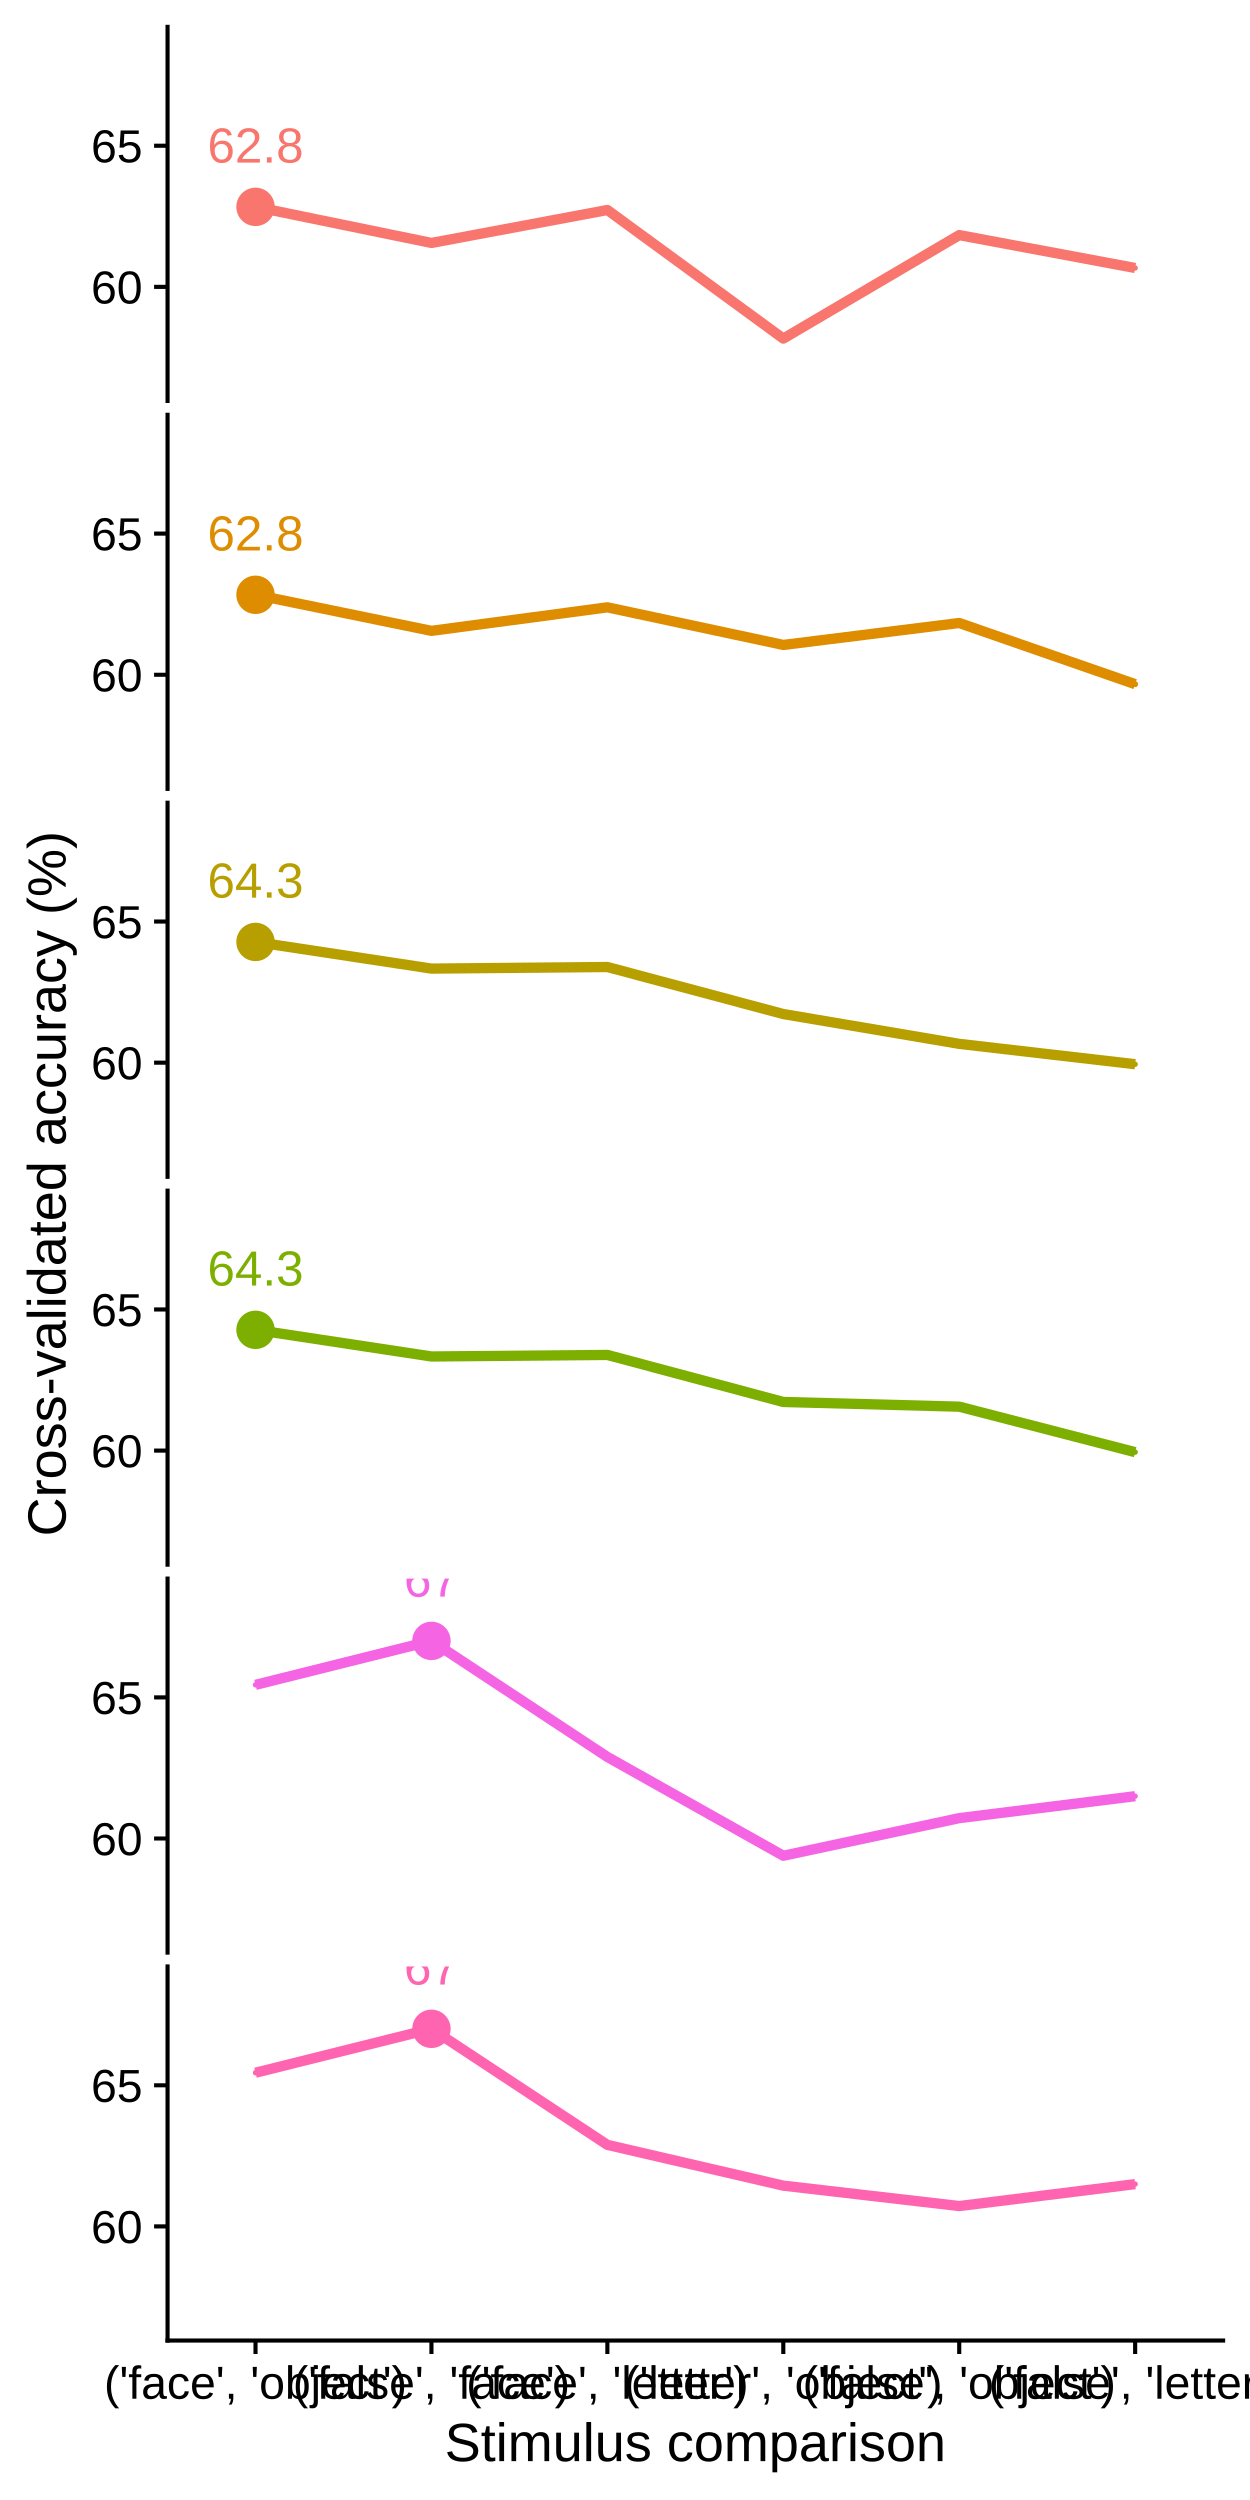
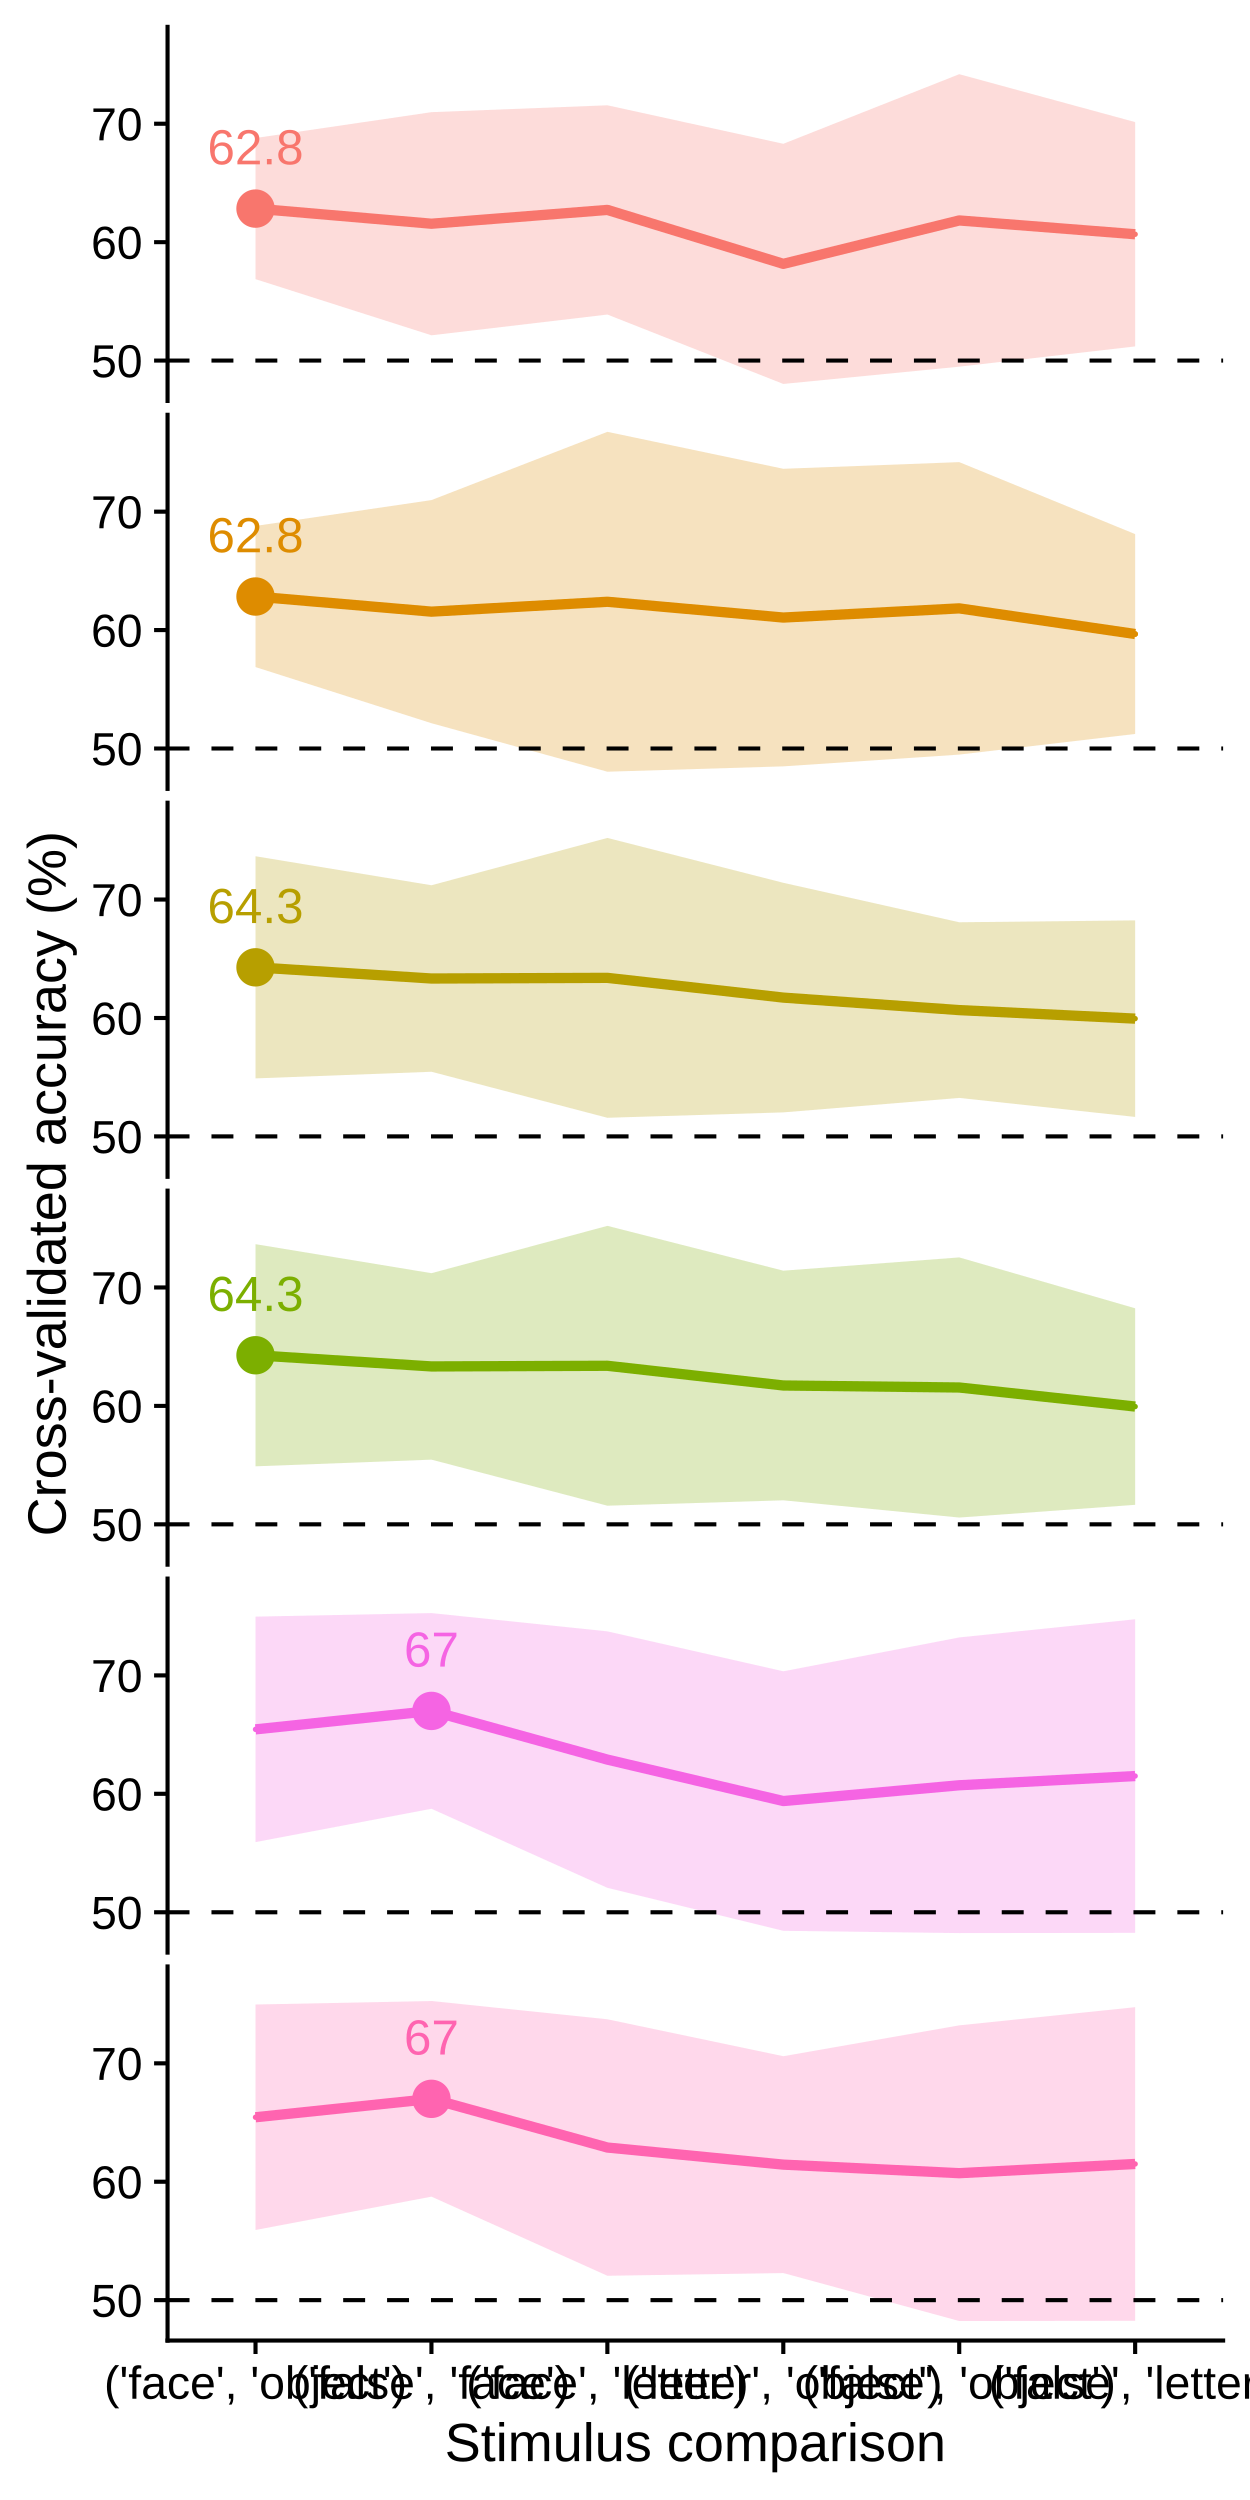
<svg xmlns="http://www.w3.org/2000/svg" class="svglite" width="324.00pt" height="648.00pt" viewBox="0 0 324.00 648.00">
  <defs>
    <style type="text/css">
    .svglite line, .svglite polyline, .svglite polygon, .svglite path, .svglite rect, .svglite circle {
      fill: none;
      stroke: #000000;
      stroke-linecap: round;
      stroke-linejoin: round;
      stroke-miterlimit: 10.00;
    }
    .svglite text {
      white-space: pre;
    }
  </style>
  </defs>
  <rect width="100%" height="100%" style="stroke: none; fill: none;" />
  <defs>
    <clipPath id="cpMC4wMHwzMjQuMDB8MC4wMHw2NDguMDA=">
      <rect x="0.00" y="0.00" width="324.00" height="648.00" />
    </clipPath>
  </defs>
  <g clip-path="url(#cpMC4wMHwzMjQuMDB8MC4wMHw2NDguMDA=)">
</g>
  <defs>
    <clipPath id="cpNDMuNDN8MzE3LjAzfDYuOTd8MTAzLjky">
      <rect x="43.43" y="6.97" width="273.60" height="96.95" />
    </clipPath>
  </defs>
  <g clip-path="url(#cpNDMuNDN8MzE3LjAzfDYuOTd8MTAzLjky)">
-     <polyline points="66.23,53.62 111.83,62.97 157.43,54.43 203.03,87.76 248.63,60.94 294.23,69.47 " style="stroke-width: 2.67; stroke: #F8766D; stroke-linecap: butt;" />
-     <circle cx="157.43" cy="54.43" r="0.35" style="stroke-width: 0.71; stroke: #F8766D; fill: #F8766D;" />
-     <circle cx="66.23" cy="53.62" r="4.62" style="stroke-width: 0.71; stroke: #F8766D; fill: #F8766D;" />
-     <circle cx="294.23" cy="69.47" r="0.35" style="stroke-width: 0.71; stroke: #F8766D; fill: #F8766D;" />
-     <circle cx="248.63" cy="60.94" r="0.35" style="stroke-width: 0.71; stroke: #F8766D; fill: #F8766D;" />
-     <circle cx="111.83" cy="62.97" r="0.35" style="stroke-width: 0.71; stroke: #F8766D; fill: #F8766D;" />
-     <circle cx="203.03" cy="87.76" r="0.35" style="stroke-width: 0.71; stroke: #F8766D; fill: #F8766D;" />
-     <text x="66.23" y="42.14" text-anchor="middle" style="font-size: 12.80px;fill: #F8766D; font-family: &quot;Arial&quot;;" textLength="24.90px" lengthAdjust="spacingAndGlyphs">62.8</text>
+     <polygon points="66.23,35.77 111.83,29.07 157.43,27.29 203.03,37.27 248.63,19.23 294.23,31.65 294.23,89.79 248.63,95.04 203.03,99.52 157.43,81.53 111.83,86.91 66.23,72.36 " style="stroke-width: 0.00; stroke: none; stroke-linecap: butt; fill: #F8766D; fill-opacity: 0.25;" />
+     <polyline points="66.23,35.77 111.83,29.07 157.43,27.29 203.03,37.27 248.63,19.23 294.23,31.65 " style="stroke-width: 1.07; stroke: none; stroke-linecap: butt;" />
+     <polyline points="294.23,89.79 248.63,95.04 203.03,99.52 157.43,81.53 111.83,86.91 66.23,72.36 " style="stroke-width: 1.07; stroke: none; stroke-linecap: butt;" />
+     <polyline points="66.23,54.07 111.83,57.99 157.43,54.41 203.03,68.39 248.63,57.14 294.23,60.72 " style="stroke-width: 2.67; stroke: #F8766D; stroke-linecap: butt;" />
+     <circle cx="157.43" cy="54.41" r="0.35" style="stroke-width: 0.71; stroke: #F8766D; fill: #F8766D;" />
+     <circle cx="66.23" cy="54.07" r="4.62" style="stroke-width: 0.71; stroke: #F8766D; fill: #F8766D;" />
+     <circle cx="294.23" cy="60.72" r="0.35" style="stroke-width: 0.71; stroke: #F8766D; fill: #F8766D;" />
+     <circle cx="248.63" cy="57.14" r="0.35" style="stroke-width: 0.71; stroke: #F8766D; fill: #F8766D;" />
+     <circle cx="111.83" cy="57.99" r="0.35" style="stroke-width: 0.71; stroke: #F8766D; fill: #F8766D;" />
+     <circle cx="203.03" cy="68.39" r="0.35" style="stroke-width: 0.71; stroke: #F8766D; fill: #F8766D;" />
+     <text x="66.23" y="42.59" text-anchor="middle" style="font-size: 12.80px;fill: #F8766D; font-family: &quot;Arial&quot;;" textLength="24.90px" lengthAdjust="spacingAndGlyphs">62.8</text>
+     <line x1="43.43" y1="93.46" x2="317.03" y2="93.46" style="stroke-width: 1.07; stroke-dasharray: 5.69,5.69; stroke-linecap: butt;" />
  </g>
  <g clip-path="url(#cpMC4wMHwzMjQuMDB8MC4wMHw2NDguMDA=)">
</g>
  <defs>
    <clipPath id="cpNDMuNDN8MzE3LjAzfDEwNy41MnwyMDQuNDc=">
      <rect x="43.43" y="107.52" width="273.60" height="96.95" />
    </clipPath>
  </defs>
  <g clip-path="url(#cpNDMuNDN8MzE3LjAzfDEwNy41MnwyMDQuNDc=)">
-     <polyline points="66.23,154.17 111.83,163.52 157.43,157.42 203.03,167.17 248.63,161.48 294.23,177.34 294.23,177.34 294.23,177.34 " style="stroke-width: 2.67; stroke: #DE8C00; stroke-linecap: butt;" />
-     <circle cx="66.23" cy="154.17" r="4.62" style="stroke-width: 0.71; stroke: #DE8C00; fill: #DE8C00;" />
-     <circle cx="248.63" cy="161.48" r="0.35" style="stroke-width: 0.71; stroke: #DE8C00; fill: #DE8C00;" />
-     <circle cx="294.23" cy="177.34" r="0.35" style="stroke-width: 0.71; stroke: #DE8C00; fill: #DE8C00;" />
-     <circle cx="294.23" cy="177.34" r="0.35" style="stroke-width: 0.71; stroke: #DE8C00; fill: #DE8C00;" />
-     <circle cx="294.23" cy="177.34" r="0.35" style="stroke-width: 0.71; stroke: #DE8C00; fill: #DE8C00;" />
-     <circle cx="111.83" cy="163.52" r="0.35" style="stroke-width: 0.71; stroke: #DE8C00; fill: #DE8C00;" />
-     <circle cx="203.03" cy="167.17" r="0.35" style="stroke-width: 0.71; stroke: #DE8C00; fill: #DE8C00;" />
-     <circle cx="157.43" cy="157.42" r="0.35" style="stroke-width: 0.71; stroke: #DE8C00; fill: #DE8C00;" />
-     <text x="66.23" y="142.69" text-anchor="middle" style="font-size: 12.80px;fill: #DE8C00; font-family: &quot;Arial&quot;;" textLength="24.90px" lengthAdjust="spacingAndGlyphs">62.8</text>
+     <polygon points="66.23,136.32 111.83,129.62 157.43,111.93 203.03,121.51 248.63,119.78 294.23,138.44 294.23,138.44 294.23,138.44 294.23,190.24 294.23,190.24 294.23,190.24 248.63,195.59 203.03,198.64 157.43,200.03 111.83,187.46 66.23,172.91 " style="stroke-width: 0.00; stroke: none; stroke-linecap: butt; fill: #DE8C00; fill-opacity: 0.25;" />
+     <polyline points="66.23,136.32 111.83,129.62 157.43,111.93 203.03,121.51 248.63,119.78 294.23,138.44 294.23,138.44 294.23,138.44 " style="stroke-width: 1.07; stroke: none; stroke-linecap: butt;" />
+     <polyline points="294.23,190.24 294.23,190.24 294.23,190.24 248.63,195.59 203.03,198.64 157.43,200.03 111.83,187.46 66.23,172.91 " style="stroke-width: 1.07; stroke: none; stroke-linecap: butt;" />
+     <polyline points="66.23,154.62 111.83,158.54 157.43,155.98 203.03,160.07 248.63,157.69 294.23,164.34 294.23,164.34 294.23,164.34 " style="stroke-width: 2.67; stroke: #DE8C00; stroke-linecap: butt;" />
+     <circle cx="66.23" cy="154.62" r="4.62" style="stroke-width: 0.71; stroke: #DE8C00; fill: #DE8C00;" />
+     <circle cx="248.63" cy="157.69" r="0.35" style="stroke-width: 0.71; stroke: #DE8C00; fill: #DE8C00;" />
+     <circle cx="294.23" cy="164.34" r="0.35" style="stroke-width: 0.71; stroke: #DE8C00; fill: #DE8C00;" />
+     <circle cx="294.23" cy="164.34" r="0.35" style="stroke-width: 0.71; stroke: #DE8C00; fill: #DE8C00;" />
+     <circle cx="294.23" cy="164.34" r="0.35" style="stroke-width: 0.71; stroke: #DE8C00; fill: #DE8C00;" />
+     <circle cx="111.83" cy="158.54" r="0.35" style="stroke-width: 0.71; stroke: #DE8C00; fill: #DE8C00;" />
+     <circle cx="203.03" cy="160.07" r="0.35" style="stroke-width: 0.71; stroke: #DE8C00; fill: #DE8C00;" />
+     <circle cx="157.43" cy="155.98" r="0.35" style="stroke-width: 0.71; stroke: #DE8C00; fill: #DE8C00;" />
+     <text x="66.23" y="143.14" text-anchor="middle" style="font-size: 12.80px;fill: #DE8C00; font-family: &quot;Arial&quot;;" textLength="24.90px" lengthAdjust="spacingAndGlyphs">62.8</text>
+     <line x1="43.43" y1="194.01" x2="317.03" y2="194.01" style="stroke-width: 1.07; stroke-dasharray: 5.69,5.69; stroke-linecap: butt;" />
  </g>
  <g clip-path="url(#cpMC4wMHwzMjQuMDB8MC4wMHw2NDguMDA=)">
</g>
  <defs>
    <clipPath id="cpNDMuNDN8MzE3LjAzfDIwOC4wN3wzMDUuMDI=">
      <rect x="43.43" y="208.07" width="273.60" height="96.95" />
    </clipPath>
  </defs>
  <g clip-path="url(#cpNDMuNDN8MzE3LjAzfDIwOC4wN3wzMDUuMDI=)">
-     <polyline points="66.23,244.15 111.83,251.06 157.43,250.65 203.03,262.84 248.63,270.57 294.23,275.85 " style="stroke-width: 2.67; stroke: #B79F00; stroke-linecap: butt;" />
-     <circle cx="203.03" cy="262.84" r="0.35" style="stroke-width: 0.71; stroke: #B79F00; fill: #B79F00;" />
-     <circle cx="294.23" cy="275.85" r="0.35" style="stroke-width: 0.71; stroke: #B79F00; fill: #B79F00;" />
-     <circle cx="248.63" cy="270.57" r="0.35" style="stroke-width: 0.71; stroke: #B79F00; fill: #B79F00;" />
-     <circle cx="157.43" cy="250.65" r="0.35" style="stroke-width: 0.71; stroke: #B79F00; fill: #B79F00;" />
-     <circle cx="66.23" cy="244.15" r="4.62" style="stroke-width: 0.71; stroke: #B79F00; fill: #B79F00;" />
-     <circle cx="111.83" cy="251.06" r="0.35" style="stroke-width: 0.71; stroke: #B79F00; fill: #B79F00;" />
-     <text x="66.23" y="232.67" text-anchor="middle" style="font-size: 12.80px;fill: #B79F00; font-family: &quot;Arial&quot;;" textLength="24.90px" lengthAdjust="spacingAndGlyphs">64.3</text>
+     <polygon points="66.23,221.94 111.83,229.46 157.43,217.19 203.03,228.82 248.63,239.05 294.23,238.56 294.23,289.51 248.63,284.58 203.03,288.33 157.43,289.73 111.83,277.80 66.23,279.52 " style="stroke-width: 0.00; stroke: none; stroke-linecap: butt; fill: #B79F00; fill-opacity: 0.25;" />
+     <polyline points="66.23,221.94 111.83,229.46 157.43,217.19 203.03,228.82 248.63,239.05 294.23,238.56 " style="stroke-width: 1.07; stroke: none; stroke-linecap: butt;" />
+     <polyline points="294.23,289.51 248.63,284.58 203.03,288.33 157.43,289.73 111.83,277.80 66.23,279.52 " style="stroke-width: 1.07; stroke: none; stroke-linecap: butt;" />
+     <polyline points="66.23,250.73 111.83,253.63 157.43,253.46 203.03,258.58 248.63,261.82 294.23,264.03 " style="stroke-width: 2.67; stroke: #B79F00; stroke-linecap: butt;" />
+     <circle cx="203.03" cy="258.58" r="0.35" style="stroke-width: 0.71; stroke: #B79F00; fill: #B79F00;" />
+     <circle cx="294.23" cy="264.03" r="0.35" style="stroke-width: 0.71; stroke: #B79F00; fill: #B79F00;" />
+     <circle cx="248.63" cy="261.82" r="0.35" style="stroke-width: 0.71; stroke: #B79F00; fill: #B79F00;" />
+     <circle cx="157.43" cy="253.46" r="0.35" style="stroke-width: 0.71; stroke: #B79F00; fill: #B79F00;" />
+     <circle cx="66.23" cy="250.73" r="4.62" style="stroke-width: 0.71; stroke: #B79F00; fill: #B79F00;" />
+     <circle cx="111.83" cy="253.63" r="0.35" style="stroke-width: 0.71; stroke: #B79F00; fill: #B79F00;" />
+     <text x="66.23" y="239.26" text-anchor="middle" style="font-size: 12.80px;fill: #B79F00; font-family: &quot;Arial&quot;;" textLength="24.90px" lengthAdjust="spacingAndGlyphs">64.3</text>
+     <line x1="43.43" y1="294.56" x2="317.03" y2="294.56" style="stroke-width: 1.07; stroke-dasharray: 5.69,5.69; stroke-linecap: butt;" />
  </g>
  <g clip-path="url(#cpMC4wMHwzMjQuMDB8MC4wMHw2NDguMDA=)">
</g>
  <defs>
    <clipPath id="cpNDMuNDN8MzE3LjAzfDMwOC42Mnw0MDUuNTc=">
      <rect x="43.43" y="308.62" width="273.60" height="96.95" />
    </clipPath>
  </defs>
  <g clip-path="url(#cpNDMuNDN8MzE3LjAzfDMwOC42Mnw0MDUuNTc=)">
-     <polyline points="66.23,344.69 111.83,351.60 157.43,351.20 203.03,363.39 248.63,364.61 294.23,376.40 " style="stroke-width: 2.67; stroke: #7CAF00; stroke-linecap: butt;" />
-     <circle cx="248.63" cy="364.61" r="0.35" style="stroke-width: 0.71; stroke: #7CAF00; fill: #7CAF00;" />
-     <circle cx="203.03" cy="363.39" r="0.35" style="stroke-width: 0.71; stroke: #7CAF00; fill: #7CAF00;" />
-     <circle cx="294.23" cy="376.40" r="0.35" style="stroke-width: 0.71; stroke: #7CAF00; fill: #7CAF00;" />
-     <circle cx="157.43" cy="351.20" r="0.35" style="stroke-width: 0.71; stroke: #7CAF00; fill: #7CAF00;" />
-     <circle cx="66.23" cy="344.69" r="4.62" style="stroke-width: 0.71; stroke: #7CAF00; fill: #7CAF00;" />
-     <circle cx="111.83" cy="351.60" r="0.35" style="stroke-width: 0.71; stroke: #7CAF00; fill: #7CAF00;" />
-     <text x="66.23" y="333.22" text-anchor="middle" style="font-size: 12.80px;fill: #7CAF00; font-family: &quot;Arial&quot;;" textLength="24.90px" lengthAdjust="spacingAndGlyphs">64.3</text>
+     <polygon points="66.23,322.49 111.83,330.01 157.43,317.74 203.03,329.36 248.63,325.92 294.23,339.11 294.23,390.05 248.63,393.35 203.03,388.88 157.43,390.28 111.83,378.34 66.23,380.07 " style="stroke-width: 0.00; stroke: none; stroke-linecap: butt; fill: #7CAF00; fill-opacity: 0.25;" />
+     <polyline points="66.23,322.49 111.83,330.01 157.43,317.74 203.03,329.36 248.63,325.92 294.23,339.11 " style="stroke-width: 1.07; stroke: none; stroke-linecap: butt;" />
+     <polyline points="294.23,390.05 248.63,393.35 203.03,388.88 157.43,390.28 111.83,378.34 66.23,380.07 " style="stroke-width: 1.07; stroke: none; stroke-linecap: butt;" />
+     <polyline points="66.23,351.28 111.83,354.18 157.43,354.01 203.03,359.12 248.63,359.64 294.23,364.58 " style="stroke-width: 2.67; stroke: #7CAF00; stroke-linecap: butt;" />
+     <circle cx="248.63" cy="359.64" r="0.35" style="stroke-width: 0.71; stroke: #7CAF00; fill: #7CAF00;" />
+     <circle cx="203.03" cy="359.12" r="0.35" style="stroke-width: 0.71; stroke: #7CAF00; fill: #7CAF00;" />
+     <circle cx="294.23" cy="364.58" r="0.35" style="stroke-width: 0.71; stroke: #7CAF00; fill: #7CAF00;" />
+     <circle cx="157.43" cy="354.01" r="0.35" style="stroke-width: 0.71; stroke: #7CAF00; fill: #7CAF00;" />
+     <circle cx="66.23" cy="351.28" r="4.62" style="stroke-width: 0.71; stroke: #7CAF00; fill: #7CAF00;" />
+     <circle cx="111.83" cy="354.18" r="0.35" style="stroke-width: 0.71; stroke: #7CAF00; fill: #7CAF00;" />
+     <text x="66.23" y="339.80" text-anchor="middle" style="font-size: 12.80px;fill: #7CAF00; font-family: &quot;Arial&quot;;" textLength="24.90px" lengthAdjust="spacingAndGlyphs">64.3</text>
+     <line x1="43.43" y1="395.11" x2="317.03" y2="395.11" style="stroke-width: 1.07; stroke-dasharray: 5.69,5.69; stroke-linecap: butt;" />
  </g>
  <g clip-path="url(#cpMC4wMHwzMjQuMDB8MC4wMHw2NDguMDA=)">
</g>
  <defs>
    <clipPath id="cpNDMuNDN8MzE3LjAzfDQwOS4xN3w1MDYuMTE=">
      <rect x="43.43" y="409.17" width="273.60" height="96.95" />
    </clipPath>
  </defs>
  <g clip-path="url(#cpNDMuNDN8MzE3LjAzfDQwOS4xN3w1MDYuMTE=)">
-     <polyline points="66.23,436.71 111.83,425.32 157.43,455.40 157.43,455.40 203.03,481.01 248.63,471.26 294.23,465.57 " style="stroke-width: 2.67; stroke: #F564E3; stroke-linecap: butt;" />
-     <circle cx="157.43" cy="455.40" r="0.35" style="stroke-width: 0.71; stroke: #F564E3; fill: #F564E3;" />
-     <circle cx="157.43" cy="455.40" r="0.35" style="stroke-width: 0.71; stroke: #F564E3; fill: #F564E3;" />
-     <circle cx="203.03" cy="481.01" r="0.35" style="stroke-width: 0.71; stroke: #F564E3; fill: #F564E3;" />
-     <circle cx="294.23" cy="465.57" r="0.35" style="stroke-width: 0.71; stroke: #F564E3; fill: #F564E3;" />
-     <circle cx="111.83" cy="425.32" r="4.62" style="stroke-width: 0.71; stroke: #F564E3; fill: #F564E3;" />
-     <circle cx="248.63" cy="471.26" r="0.35" style="stroke-width: 0.71; stroke: #F564E3; fill: #F564E3;" />
-     <circle cx="66.23" cy="436.71" r="0.35" style="stroke-width: 0.71; stroke: #F564E3; fill: #F564E3;" />
-     <text x="111.83" y="413.85" text-anchor="middle" style="font-size: 12.80px;fill: #F564E3; font-family: &quot;Arial&quot;;" textLength="14.23px" lengthAdjust="spacingAndGlyphs">67</text>
+     <polygon points="66.23,419.03 111.83,418.11 157.43,422.85 157.43,422.85 203.03,433.20 248.63,424.42 294.23,419.71 294.23,501.00 248.63,501.06 203.03,500.47 157.43,489.33 157.43,489.33 111.83,468.83 66.23,477.47 " style="stroke-width: 0.00; stroke: none; stroke-linecap: butt; fill: #F564E3; fill-opacity: 0.25;" />
+     <polyline points="66.23,419.03 111.83,418.11 157.43,422.85 157.43,422.85 203.03,433.20 248.63,424.42 294.23,419.71 " style="stroke-width: 1.07; stroke: none; stroke-linecap: butt;" />
+     <polyline points="294.23,501.00 248.63,501.06 203.03,500.47 157.43,489.33 157.43,489.33 111.83,468.83 66.23,477.47 " style="stroke-width: 1.07; stroke: none; stroke-linecap: butt;" />
+     <polyline points="66.23,448.25 111.83,443.47 157.43,456.09 157.43,456.09 203.03,466.83 248.63,462.74 294.23,460.35 " style="stroke-width: 2.67; stroke: #F564E3; stroke-linecap: butt;" />
+     <circle cx="157.43" cy="456.09" r="0.35" style="stroke-width: 0.71; stroke: #F564E3; fill: #F564E3;" />
+     <circle cx="157.43" cy="456.09" r="0.35" style="stroke-width: 0.71; stroke: #F564E3; fill: #F564E3;" />
+     <circle cx="203.03" cy="466.83" r="0.35" style="stroke-width: 0.71; stroke: #F564E3; fill: #F564E3;" />
+     <circle cx="294.23" cy="460.35" r="0.35" style="stroke-width: 0.71; stroke: #F564E3; fill: #F564E3;" />
+     <circle cx="111.83" cy="443.47" r="4.62" style="stroke-width: 0.71; stroke: #F564E3; fill: #F564E3;" />
+     <circle cx="248.63" cy="462.74" r="0.35" style="stroke-width: 0.71; stroke: #F564E3; fill: #F564E3;" />
+     <circle cx="66.23" cy="448.25" r="0.35" style="stroke-width: 0.71; stroke: #F564E3; fill: #F564E3;" />
+     <text x="111.83" y="431.99" text-anchor="middle" style="font-size: 12.80px;fill: #F564E3; font-family: &quot;Arial&quot;;" textLength="14.23px" lengthAdjust="spacingAndGlyphs">67</text>
+     <line x1="43.43" y1="495.66" x2="317.03" y2="495.66" style="stroke-width: 1.07; stroke-dasharray: 5.69,5.69; stroke-linecap: butt;" />
  </g>
  <g clip-path="url(#cpMC4wMHwzMjQuMDB8MC4wMHw2NDguMDA=)">
</g>
  <defs>
    <clipPath id="cpNDMuNDN8MzE3LjAzfDUwOS43MXw2MDYuNjY=">
      <rect x="43.43" y="509.71" width="273.60" height="96.95" />
    </clipPath>
  </defs>
  <g clip-path="url(#cpNDMuNDN8MzE3LjAzfDUwOS43MXw2MDYuNjY=)">
-     <polyline points="66.23,537.25 111.83,525.87 157.43,555.95 157.43,555.95 203.03,566.52 248.63,571.81 294.23,566.12 " style="stroke-width: 2.67; stroke: #FF64B0; stroke-linecap: butt;" />
-     <circle cx="157.43" cy="555.95" r="0.35" style="stroke-width: 0.71; stroke: #FF64B0; fill: #FF64B0;" />
-     <circle cx="157.43" cy="555.95" r="0.35" style="stroke-width: 0.71; stroke: #FF64B0; fill: #FF64B0;" />
-     <circle cx="294.23" cy="566.12" r="0.35" style="stroke-width: 0.71; stroke: #FF64B0; fill: #FF64B0;" />
-     <circle cx="111.83" cy="525.87" r="4.62" style="stroke-width: 0.71; stroke: #FF64B0; fill: #FF64B0;" />
-     <circle cx="203.03" cy="566.52" r="0.35" style="stroke-width: 0.71; stroke: #FF64B0; fill: #FF64B0;" />
-     <circle cx="248.63" cy="571.81" r="0.35" style="stroke-width: 0.71; stroke: #FF64B0; fill: #FF64B0;" />
-     <circle cx="66.23" cy="537.25" r="0.35" style="stroke-width: 0.71; stroke: #FF64B0; fill: #FF64B0;" />
-     <text x="111.83" y="514.40" text-anchor="middle" style="font-size: 12.80px;fill: #FF64B0; font-family: &quot;Arial&quot;;" textLength="14.23px" lengthAdjust="spacingAndGlyphs">67</text>
+     <polygon points="66.23,519.57 111.83,518.66 157.43,523.40 157.43,523.40 203.03,532.97 248.63,524.97 294.23,520.26 294.23,601.55 248.63,601.61 203.03,589.17 157.43,589.88 157.43,589.88 111.83,569.37 66.23,578.01 " style="stroke-width: 0.00; stroke: none; stroke-linecap: butt; fill: #FF64B0; fill-opacity: 0.25;" />
+     <polyline points="66.23,519.57 111.83,518.66 157.43,523.40 157.43,523.40 203.03,532.97 248.63,524.97 294.23,520.26 " style="stroke-width: 1.07; stroke: none; stroke-linecap: butt;" />
+     <polyline points="294.23,601.55 248.63,601.61 203.03,589.17 157.43,589.88 157.43,589.88 111.83,569.37 66.23,578.01 " style="stroke-width: 1.07; stroke: none; stroke-linecap: butt;" />
+     <polyline points="66.23,548.79 111.83,544.02 157.43,556.64 157.43,556.64 203.03,561.07 248.63,563.29 294.23,560.90 " style="stroke-width: 2.67; stroke: #FF64B0; stroke-linecap: butt;" />
+     <circle cx="157.43" cy="556.64" r="0.35" style="stroke-width: 0.71; stroke: #FF64B0; fill: #FF64B0;" />
+     <circle cx="157.43" cy="556.64" r="0.35" style="stroke-width: 0.71; stroke: #FF64B0; fill: #FF64B0;" />
+     <circle cx="294.23" cy="560.90" r="0.35" style="stroke-width: 0.71; stroke: #FF64B0; fill: #FF64B0;" />
+     <circle cx="111.83" cy="544.02" r="4.62" style="stroke-width: 0.71; stroke: #FF64B0; fill: #FF64B0;" />
+     <circle cx="203.03" cy="561.07" r="0.35" style="stroke-width: 0.71; stroke: #FF64B0; fill: #FF64B0;" />
+     <circle cx="248.63" cy="563.29" r="0.35" style="stroke-width: 0.71; stroke: #FF64B0; fill: #FF64B0;" />
+     <circle cx="66.23" cy="548.79" r="0.35" style="stroke-width: 0.71; stroke: #FF64B0; fill: #FF64B0;" />
+     <text x="111.83" y="532.54" text-anchor="middle" style="font-size: 12.80px;fill: #FF64B0; font-family: &quot;Arial&quot;;" textLength="14.23px" lengthAdjust="spacingAndGlyphs">67</text>
+     <line x1="43.43" y1="596.20" x2="317.03" y2="596.20" style="stroke-width: 1.07; stroke-dasharray: 5.69,5.69; stroke-linecap: butt;" />
  </g>
  <g clip-path="url(#cpMC4wMHwzMjQuMDB8MC4wMHw2NDguMDA=)">
</g>
  <defs>
    <clipPath id="cpMzE3LjAzfDMxNy4wM3w2Ljk3fDEwMy45Mg==">
      <rect x="317.03" y="6.97" width="0.00" height="96.95" />
    </clipPath>
  </defs>
  <g clip-path="url(#cpMzE3LjAzfDMxNy4wM3w2Ljk3fDEwMy45Mg==)">
</g>
  <g clip-path="url(#cpMC4wMHwzMjQuMDB8MC4wMHw2NDguMDA=)">
</g>
  <defs>
    <clipPath id="cpMzE3LjAzfDMxNy4wM3wxMDcuNTJ8MjA0LjQ3">
      <rect x="317.03" y="107.52" width="0.00" height="96.95" />
    </clipPath>
  </defs>
  <g clip-path="url(#cpMzE3LjAzfDMxNy4wM3wxMDcuNTJ8MjA0LjQ3)">
</g>
  <g clip-path="url(#cpMC4wMHwzMjQuMDB8MC4wMHw2NDguMDA=)">
</g>
  <defs>
    <clipPath id="cpMzE3LjAzfDMxNy4wM3wyMDguMDd8MzA1LjAy">
      <rect x="317.03" y="208.07" width="0.00" height="96.95" />
    </clipPath>
  </defs>
  <g clip-path="url(#cpMzE3LjAzfDMxNy4wM3wyMDguMDd8MzA1LjAy)">
</g>
  <g clip-path="url(#cpMC4wMHwzMjQuMDB8MC4wMHw2NDguMDA=)">
</g>
  <defs>
    <clipPath id="cpMzE3LjAzfDMxNy4wM3wzMDguNjJ8NDA1LjU3">
      <rect x="317.03" y="308.62" width="0.00" height="96.95" />
    </clipPath>
  </defs>
  <g clip-path="url(#cpMzE3LjAzfDMxNy4wM3wzMDguNjJ8NDA1LjU3)">
</g>
  <g clip-path="url(#cpMC4wMHwzMjQuMDB8MC4wMHw2NDguMDA=)">
</g>
  <defs>
    <clipPath id="cpMzE3LjAzfDMxNy4wM3w0MDkuMTd8NTA2LjEx">
      <rect x="317.03" y="409.17" width="0.00" height="96.95" />
    </clipPath>
  </defs>
  <g clip-path="url(#cpMzE3LjAzfDMxNy4wM3w0MDkuMTd8NTA2LjEx)">
</g>
  <g clip-path="url(#cpMC4wMHwzMjQuMDB8MC4wMHw2NDguMDA=)">
</g>
  <defs>
    <clipPath id="cpMzE3LjAzfDMxNy4wM3w1MDkuNzF8NjA2LjY2">
      <rect x="317.03" y="509.71" width="0.00" height="96.95" />
    </clipPath>
  </defs>
  <g clip-path="url(#cpMzE3LjAzfDMxNy4wM3w1MDkuNzF8NjA2LjY2)">
</g>
  <g clip-path="url(#cpMC4wMHwzMjQuMDB8MC4wMHw2NDguMDA=)">
    <polyline points="43.43,606.66 317.03,606.66 " style="stroke-width: 1.07; stroke-linecap: square;" />
    <polyline points="66.23,610.15 66.23,606.66 " style="stroke-width: 1.07; stroke-linecap: butt;" />
    <polyline points="111.83,610.15 111.83,606.66 " style="stroke-width: 1.07; stroke-linecap: butt;" />
    <polyline points="157.43,610.15 157.43,606.66 " style="stroke-width: 1.07; stroke-linecap: butt;" />
    <polyline points="203.03,610.15 203.03,606.66 " style="stroke-width: 1.07; stroke-linecap: butt;" />
    <polyline points="248.63,610.15 248.63,606.66 " style="stroke-width: 1.07; stroke-linecap: butt;" />
    <polyline points="294.23,610.15 294.23,606.66 " style="stroke-width: 1.07; stroke-linecap: butt;" />
    <text x="66.23" y="621.75" text-anchor="middle" style="font-size: 12.00px; font-family: &quot;Arial&quot;;" textLength="78.52px" lengthAdjust="spacingAndGlyphs">('face', 'object')</text>
    <text x="111.83" y="621.75" text-anchor="middle" style="font-size: 12.00px; font-family: &quot;Arial&quot;;" textLength="71.84px" lengthAdjust="spacingAndGlyphs">('false', 'face')</text>
    <text x="157.43" y="621.75" text-anchor="middle" style="font-size: 12.00px; font-family: &quot;Arial&quot;;" textLength="73.17px" lengthAdjust="spacingAndGlyphs">('face', 'letter')</text>
    <text x="203.03" y="621.75" text-anchor="middle" style="font-size: 12.00px; font-family: &quot;Arial&quot;;" textLength="82.51px" lengthAdjust="spacingAndGlyphs">('letter', 'object')</text>
    <text x="248.63" y="621.75" text-anchor="middle" style="font-size: 12.00px; font-family: &quot;Arial&quot;;" textLength="81.18px" lengthAdjust="spacingAndGlyphs">('false', 'object')</text>
    <text x="294.23" y="621.75" text-anchor="middle" style="font-size: 12.00px; font-family: &quot;Arial&quot;;" textLength="75.84px" lengthAdjust="spacingAndGlyphs">('false', 'letter')</text>
    <polyline points="43.43,103.92 43.43,6.97 " style="stroke-width: 1.07; stroke-linecap: square;" />
-     <text x="36.95" y="78.66" text-anchor="end" style="font-size: 12.00px; font-family: &quot;Arial&quot;;" textLength="13.35px" lengthAdjust="spacingAndGlyphs">60</text>
-     <text x="36.95" y="42.07" text-anchor="end" style="font-size: 12.00px; font-family: &quot;Arial&quot;;" textLength="13.35px" lengthAdjust="spacingAndGlyphs">65</text>
-     <polyline points="39.94,74.35 43.43,74.35 " style="stroke-width: 1.07; stroke-linecap: butt;" />
-     <polyline points="39.94,37.77 43.43,37.77 " style="stroke-width: 1.07; stroke-linecap: butt;" />
+     <text x="36.95" y="97.77" text-anchor="end" style="font-size: 12.00px; font-family: &quot;Arial&quot;;" textLength="13.35px" lengthAdjust="spacingAndGlyphs">50</text>
+     <text x="36.95" y="67.07" text-anchor="end" style="font-size: 12.00px; font-family: &quot;Arial&quot;;" textLength="13.35px" lengthAdjust="spacingAndGlyphs">60</text>
+     <text x="36.95" y="36.37" text-anchor="end" style="font-size: 12.00px; font-family: &quot;Arial&quot;;" textLength="13.35px" lengthAdjust="spacingAndGlyphs">70</text>
+     <polyline points="39.94,93.46 43.43,93.46 " style="stroke-width: 1.07; stroke-linecap: butt;" />
+     <polyline points="39.94,62.77 43.43,62.77 " style="stroke-width: 1.07; stroke-linecap: butt;" />
+     <polyline points="39.94,32.07 43.43,32.07 " style="stroke-width: 1.07; stroke-linecap: butt;" />
    <polyline points="43.43,204.47 43.43,107.52 " style="stroke-width: 1.07; stroke-linecap: square;" />
-     <text x="36.95" y="179.20" text-anchor="end" style="font-size: 12.00px; font-family: &quot;Arial&quot;;" textLength="13.35px" lengthAdjust="spacingAndGlyphs">60</text>
-     <text x="36.95" y="142.62" text-anchor="end" style="font-size: 12.00px; font-family: &quot;Arial&quot;;" textLength="13.35px" lengthAdjust="spacingAndGlyphs">65</text>
-     <polyline points="39.94,174.90 43.43,174.90 " style="stroke-width: 1.07; stroke-linecap: butt;" />
-     <polyline points="39.94,138.31 43.43,138.31 " style="stroke-width: 1.07; stroke-linecap: butt;" />
+     <text x="36.95" y="198.32" text-anchor="end" style="font-size: 12.00px; font-family: &quot;Arial&quot;;" textLength="13.35px" lengthAdjust="spacingAndGlyphs">50</text>
+     <text x="36.95" y="167.62" text-anchor="end" style="font-size: 12.00px; font-family: &quot;Arial&quot;;" textLength="13.35px" lengthAdjust="spacingAndGlyphs">60</text>
+     <text x="36.95" y="136.92" text-anchor="end" style="font-size: 12.00px; font-family: &quot;Arial&quot;;" textLength="13.35px" lengthAdjust="spacingAndGlyphs">70</text>
+     <polyline points="39.94,194.01 43.43,194.01 " style="stroke-width: 1.07; stroke-linecap: butt;" />
+     <polyline points="39.94,163.31 43.43,163.31 " style="stroke-width: 1.07; stroke-linecap: butt;" />
+     <polyline points="39.94,132.62 43.43,132.62 " style="stroke-width: 1.07; stroke-linecap: butt;" />
    <polyline points="43.43,305.02 43.43,208.07 " style="stroke-width: 1.07; stroke-linecap: square;" />
-     <text x="36.95" y="279.75" text-anchor="end" style="font-size: 12.00px; font-family: &quot;Arial&quot;;" textLength="13.35px" lengthAdjust="spacingAndGlyphs">60</text>
-     <text x="36.95" y="243.17" text-anchor="end" style="font-size: 12.00px; font-family: &quot;Arial&quot;;" textLength="13.35px" lengthAdjust="spacingAndGlyphs">65</text>
-     <polyline points="39.94,275.45 43.43,275.45 " style="stroke-width: 1.07; stroke-linecap: butt;" />
-     <polyline points="39.94,238.86 43.43,238.86 " style="stroke-width: 1.07; stroke-linecap: butt;" />
+     <text x="36.95" y="298.87" text-anchor="end" style="font-size: 12.00px; font-family: &quot;Arial&quot;;" textLength="13.35px" lengthAdjust="spacingAndGlyphs">50</text>
+     <text x="36.95" y="268.17" text-anchor="end" style="font-size: 12.00px; font-family: &quot;Arial&quot;;" textLength="13.35px" lengthAdjust="spacingAndGlyphs">60</text>
+     <text x="36.95" y="237.47" text-anchor="end" style="font-size: 12.00px; font-family: &quot;Arial&quot;;" textLength="13.35px" lengthAdjust="spacingAndGlyphs">70</text>
+     <polyline points="39.94,294.56 43.43,294.56 " style="stroke-width: 1.07; stroke-linecap: butt;" />
+     <polyline points="39.94,263.86 43.43,263.86 " style="stroke-width: 1.07; stroke-linecap: butt;" />
+     <polyline points="39.94,233.16 43.43,233.16 " style="stroke-width: 1.07; stroke-linecap: butt;" />
    <polyline points="43.43,405.57 43.43,308.62 " style="stroke-width: 1.07; stroke-linecap: square;" />
-     <text x="36.95" y="380.30" text-anchor="end" style="font-size: 12.00px; font-family: &quot;Arial&quot;;" textLength="13.35px" lengthAdjust="spacingAndGlyphs">60</text>
-     <text x="36.95" y="343.72" text-anchor="end" style="font-size: 12.00px; font-family: &quot;Arial&quot;;" textLength="13.35px" lengthAdjust="spacingAndGlyphs">65</text>
-     <polyline points="39.94,375.99 43.43,375.99 " style="stroke-width: 1.07; stroke-linecap: butt;" />
-     <polyline points="39.94,339.41 43.43,339.41 " style="stroke-width: 1.07; stroke-linecap: butt;" />
+     <text x="36.95" y="399.41" text-anchor="end" style="font-size: 12.00px; font-family: &quot;Arial&quot;;" textLength="13.35px" lengthAdjust="spacingAndGlyphs">50</text>
+     <text x="36.95" y="368.72" text-anchor="end" style="font-size: 12.00px; font-family: &quot;Arial&quot;;" textLength="13.35px" lengthAdjust="spacingAndGlyphs">60</text>
+     <text x="36.95" y="338.02" text-anchor="end" style="font-size: 12.00px; font-family: &quot;Arial&quot;;" textLength="13.35px" lengthAdjust="spacingAndGlyphs">70</text>
+     <polyline points="39.94,395.11 43.43,395.11 " style="stroke-width: 1.07; stroke-linecap: butt;" />
+     <polyline points="39.94,364.41 43.43,364.41 " style="stroke-width: 1.07; stroke-linecap: butt;" />
+     <polyline points="39.94,333.71 43.43,333.71 " style="stroke-width: 1.07; stroke-linecap: butt;" />
    <polyline points="43.43,506.11 43.43,409.17 " style="stroke-width: 1.07; stroke-linecap: square;" />
-     <text x="36.95" y="480.85" text-anchor="end" style="font-size: 12.00px; font-family: &quot;Arial&quot;;" textLength="13.35px" lengthAdjust="spacingAndGlyphs">60</text>
-     <text x="36.95" y="444.26" text-anchor="end" style="font-size: 12.00px; font-family: &quot;Arial&quot;;" textLength="13.35px" lengthAdjust="spacingAndGlyphs">65</text>
-     <polyline points="39.94,476.54 43.43,476.54 " style="stroke-width: 1.07; stroke-linecap: butt;" />
-     <polyline points="39.94,439.96 43.43,439.96 " style="stroke-width: 1.07; stroke-linecap: butt;" />
+     <text x="36.95" y="499.96" text-anchor="end" style="font-size: 12.00px; font-family: &quot;Arial&quot;;" textLength="13.35px" lengthAdjust="spacingAndGlyphs">50</text>
+     <text x="36.95" y="469.26" text-anchor="end" style="font-size: 12.00px; font-family: &quot;Arial&quot;;" textLength="13.35px" lengthAdjust="spacingAndGlyphs">60</text>
+     <text x="36.95" y="438.57" text-anchor="end" style="font-size: 12.00px; font-family: &quot;Arial&quot;;" textLength="13.35px" lengthAdjust="spacingAndGlyphs">70</text>
+     <polyline points="39.94,495.66 43.43,495.66 " style="stroke-width: 1.07; stroke-linecap: butt;" />
+     <polyline points="39.94,464.96 43.43,464.96 " style="stroke-width: 1.07; stroke-linecap: butt;" />
+     <polyline points="39.94,434.26 43.43,434.26 " style="stroke-width: 1.07; stroke-linecap: butt;" />
    <polyline points="43.43,606.66 43.43,509.71 " style="stroke-width: 1.07; stroke-linecap: square;" />
-     <text x="36.95" y="581.40" text-anchor="end" style="font-size: 12.00px; font-family: &quot;Arial&quot;;" textLength="13.35px" lengthAdjust="spacingAndGlyphs">60</text>
-     <text x="36.95" y="544.81" text-anchor="end" style="font-size: 12.00px; font-family: &quot;Arial&quot;;" textLength="13.35px" lengthAdjust="spacingAndGlyphs">65</text>
-     <polyline points="39.94,577.09 43.43,577.09 " style="stroke-width: 1.07; stroke-linecap: butt;" />
-     <polyline points="39.94,540.51 43.43,540.51 " style="stroke-width: 1.07; stroke-linecap: butt;" />
+     <text x="36.95" y="600.51" text-anchor="end" style="font-size: 12.00px; font-family: &quot;Arial&quot;;" textLength="13.35px" lengthAdjust="spacingAndGlyphs">50</text>
+     <text x="36.95" y="569.81" text-anchor="end" style="font-size: 12.00px; font-family: &quot;Arial&quot;;" textLength="13.35px" lengthAdjust="spacingAndGlyphs">60</text>
+     <text x="36.95" y="539.11" text-anchor="end" style="font-size: 12.00px; font-family: &quot;Arial&quot;;" textLength="13.35px" lengthAdjust="spacingAndGlyphs">70</text>
+     <polyline points="39.94,596.20 43.43,596.20 " style="stroke-width: 1.07; stroke-linecap: butt;" />
+     <polyline points="39.94,565.51 43.43,565.51 " style="stroke-width: 1.07; stroke-linecap: butt;" />
+     <polyline points="39.94,534.81 43.43,534.81 " style="stroke-width: 1.07; stroke-linecap: butt;" />
    <text x="180.23" y="637.93" text-anchor="middle" style="font-size: 14.00px; font-family: &quot;Arial&quot;;" textLength="129.92px" lengthAdjust="spacingAndGlyphs">Stimulus comparison</text>
    <text transform="translate(17.02,306.82) rotate(-90)" text-anchor="middle" style="font-size: 14.00px; font-family: &quot;Arial&quot;;" textLength="182.81px" lengthAdjust="spacingAndGlyphs">Cross-validated accuracy (%)</text>
  </g>
</svg>
